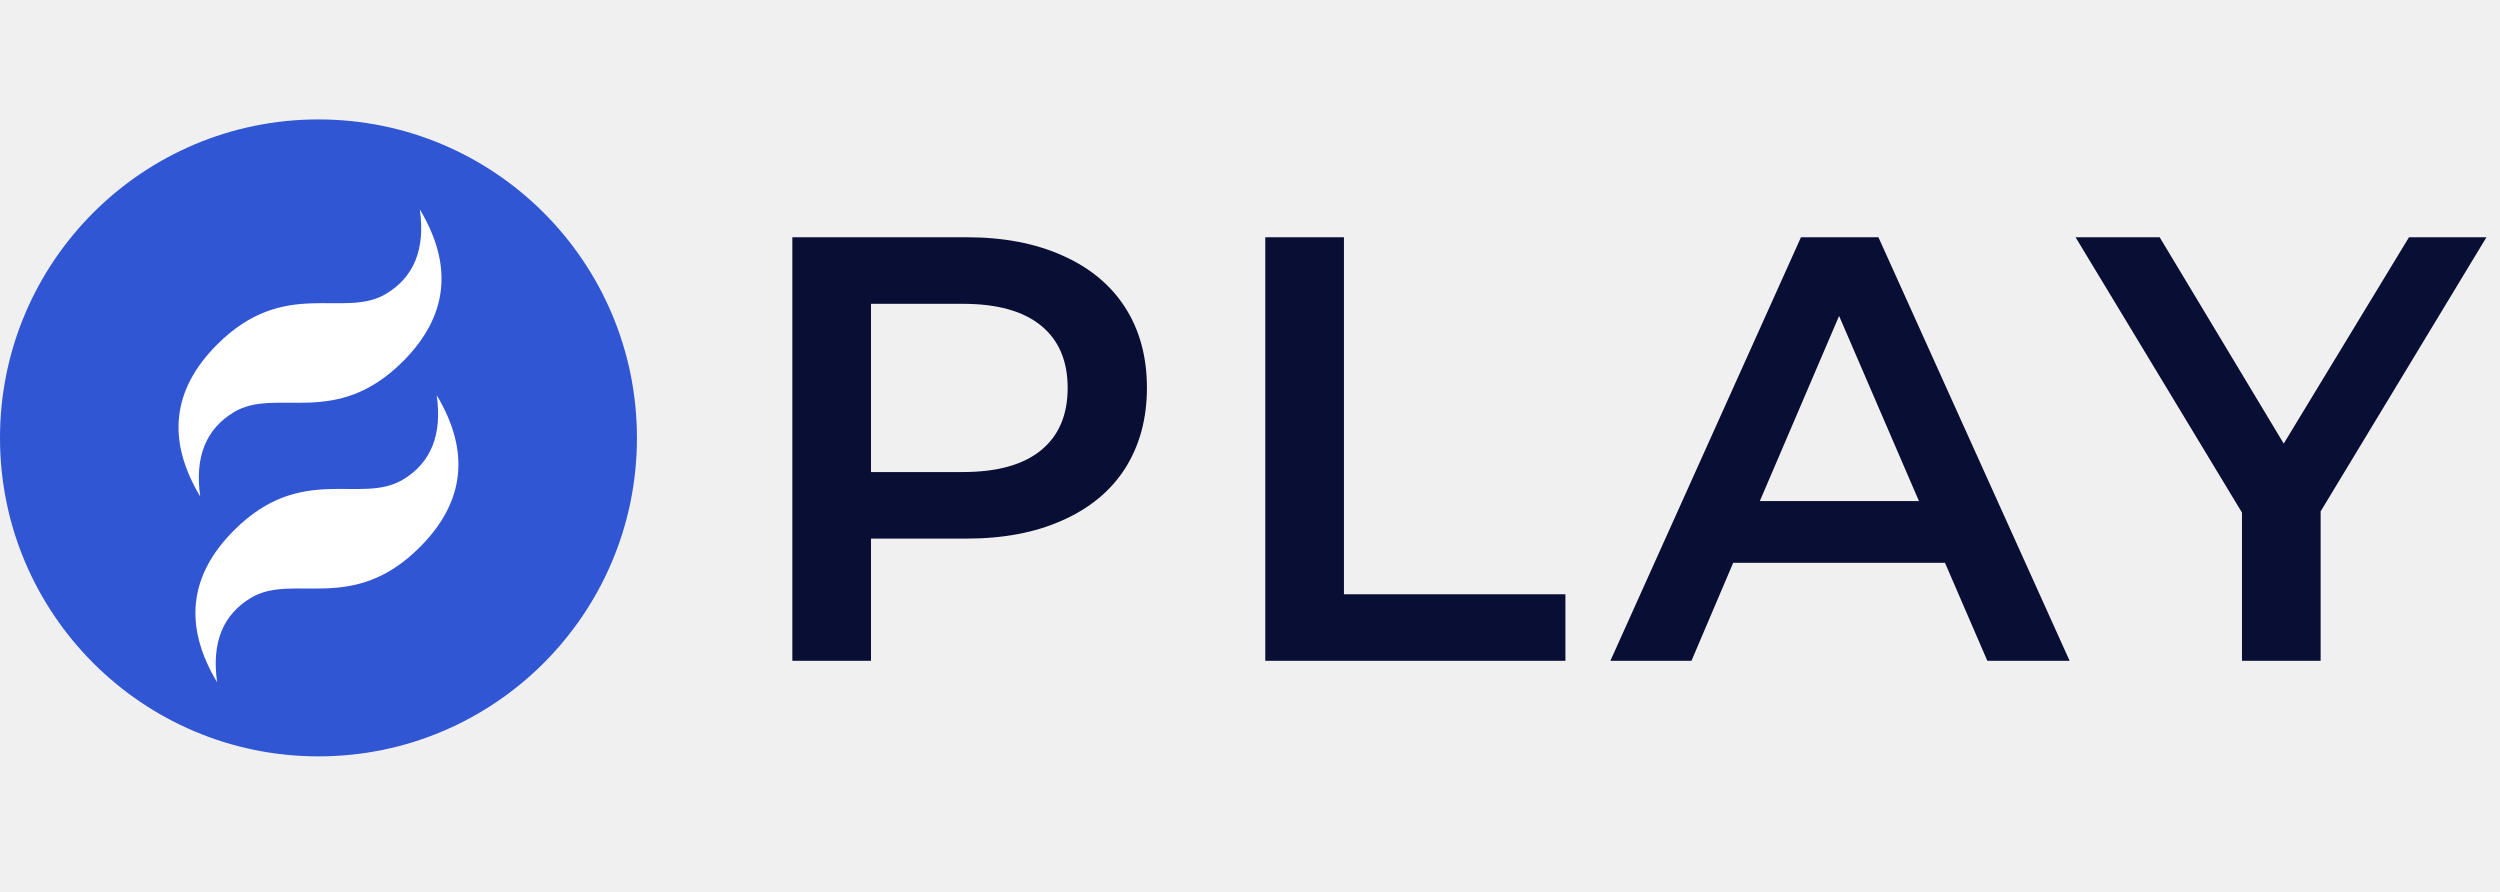
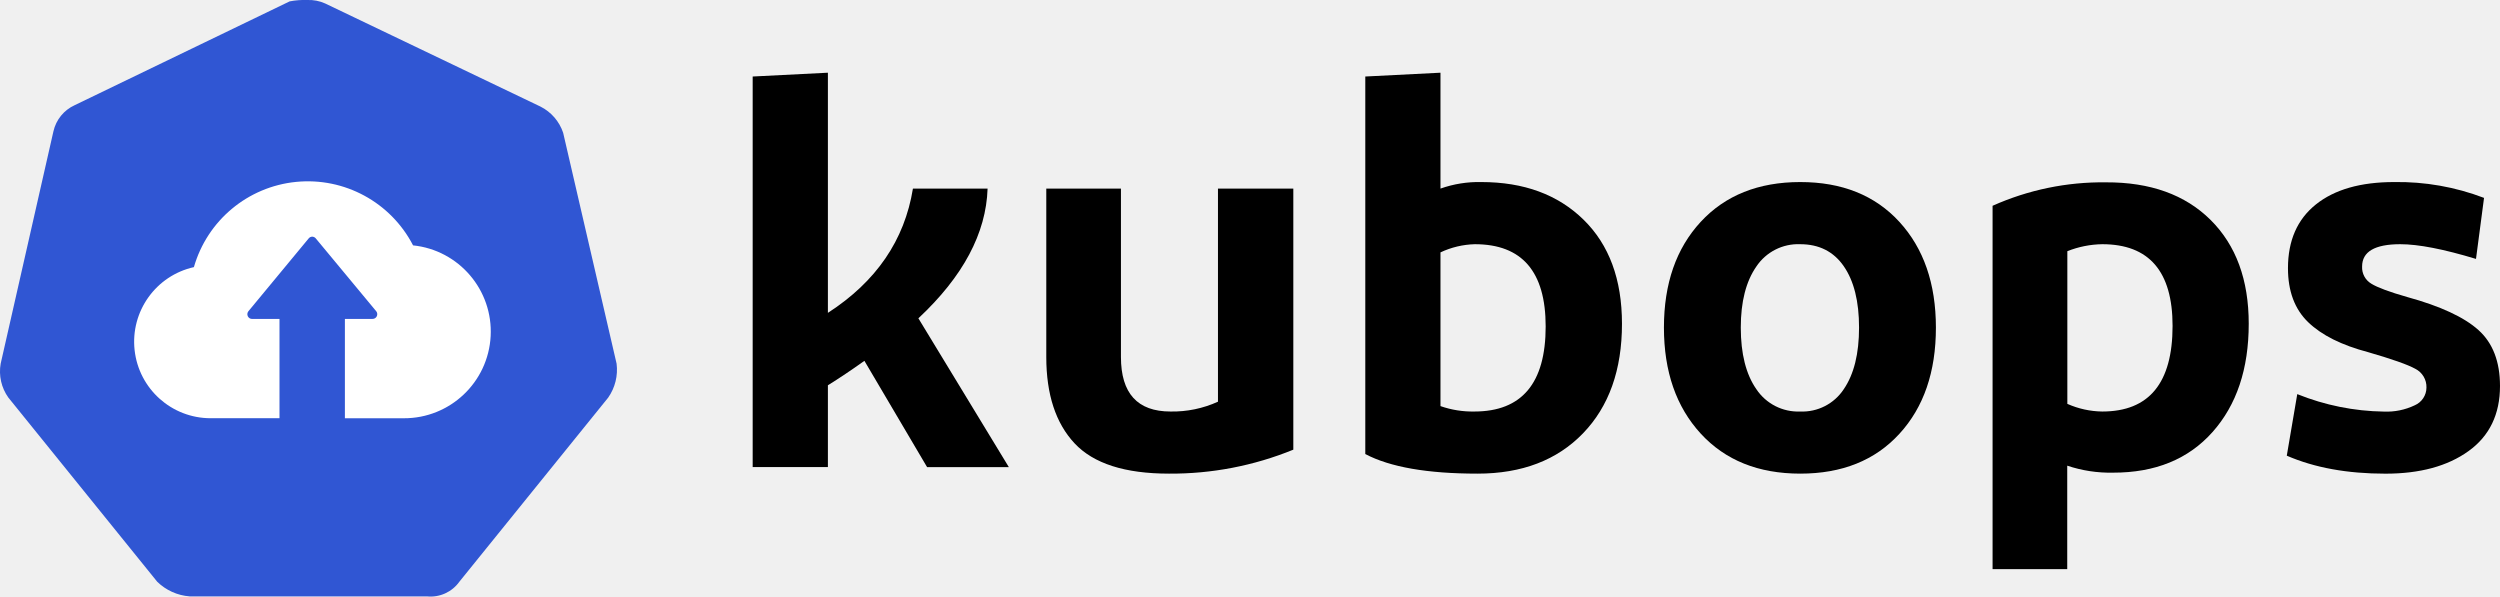
- <svg xmlns="http://www.w3.org/2000/svg" fill="none" height="56" viewBox="0 0 157 56" width="157">
-   <path d="m60.703 14.9c2.305 0 4.307.38 6.004 1.14 1.723.76 3.04 1.849 3.952 3.268s1.368 3.103 1.368 5.054c0 1.925-.456 3.61-1.368 5.054-.912 1.419-2.229 2.508-3.952 3.268-1.697.76-3.699 1.14-6.004 1.14h-6.004v7.676h-4.94v-26.6zm-.228 14.744c2.153 0 3.787-.456 4.902-1.368s1.672-2.217 1.672-3.914-.557-3.002-1.672-3.914-2.749-1.368-4.902-1.368h-5.776v10.564zm18.985-14.744h4.94v22.42h13.908v4.18h-18.848zm42.685 20.444h-13.3l-2.622 6.156h-5.092l11.97-26.6h4.864l12.008 26.6h-5.168zm-1.634-3.876-5.016-11.628-4.978 11.628zm25.225.646v9.386h-4.94v-9.31l-10.45-17.29h5.282l7.79 12.958 7.866-12.958h4.864z" fill="#090e34" />
-   <path d="m20 47.5c11.046 0 20-8.954 20-20s-8.954-20-20-20-20 8.954-20 20 8.954 20 20 20z" fill="#3056d3" />
-   <path clip-rule="evenodd" d="m12.575 31.182c-2.121-3.535-1.768-6.718 1.061-9.546 4.243-4.243 7.955-1.591 10.607-3.182 1.768-1.061 2.475-2.828 2.121-5.303 2.121 3.535 1.768 6.718-1.061 9.546-4.243 4.243-7.955 1.591-10.607 3.182-1.768 1.061-2.475 2.828-2.121 5.303zm1.061 11.667c-2.121-3.535-1.768-6.718 1.061-9.546 4.243-4.243 7.955-1.591 10.607-3.182 1.768-1.061 2.475-2.828 2.121-5.303 2.121 3.535 1.768 6.718-1.061 9.546-4.243 4.243-7.955 1.591-10.607 3.182-1.768 1.061-2.475 2.828-2.121 5.303z" fill="#fff" fill-rule="evenodd" />
+ <svg xmlns="http://www.w3.org/2000/svg" id="svg10488" viewBox="0 0 715.58 170.76">
+   <defs>
+     <style>.cls-1{fill:#3056d3;}.cls-2{isolation:isolate;}.cls-3{fill:#fff;}</style>
+   </defs>
+   <path id="path10349" class="cls-1" d="M167.6,43.1a13,13,0,0,0-6.5-7.5L99.5,6.1a11.34,11.34,0,0,0-5.1-1,22.38,22.38,0,0,0-5.1.4L27.8,35.2a10.84,10.84,0,0,0-6.1,7.5L6.6,109.2a12.86,12.86,0,0,0,2.2,9.7l42.6,52.7a14.82,14.82,0,0,0,9.3,4.2h67.9a10.13,10.13,0,0,0,9.3-4.2l42.6-52.7a13.92,13.92,0,0,0,2.4-9.7L167.6,43.1Z" transform="translate(-6.41 -5.1)" />
+   <g class="cls-2">
+     <path d="M271.77,138.8l-17.94-30.42q-5.46,3.9-10.45,7v23.4H221.85V27l21.53-1.09V94.65q20.75-13.41,24.34-35.57h21.37q-.63,19.2-19.81,37.13l25.89,42.59Z" transform="translate(-6.41 -5.1)" />
+     <path d="M341,140.67q-18.89,0-27-8.66t-8.11-24.72V59.08h21.37v48.21q0,15.6,14.19,15.6a31.42,31.42,0,0,0,13.58-2.81v-61H376.6v74.73A92.5,92.5,0,0,1,341,140.67Z" transform="translate(-6.41 -5.1)" />
+     <path d="M429.33,140.67q-21.52,0-32.13-5.61V27l21.52-1.09V59.08a32.69,32.69,0,0,1,11.7-1.87q18.25,0,29.25,10.77t11,29.79q0,19.82-11.15,31.36T429.33,140.67Zm-.93-17.78q20.43,0,20.43-24.34Q448.83,75,428.55,75a24.52,24.52,0,0,0-9.83,2.34v44A27.76,27.76,0,0,0,428.4,122.89Z" transform="translate(-6.41 -5.1)" />
+     <path d="M550.07,129.28q-10.44,11.4-28.39,11.39t-28.47-11.46q-10.53-11.48-10.53-30.35T493.21,68.6q10.53-11.38,28.47-11.39T550.07,68.6Q560.52,80,560.53,98.86,560.53,117.9,550.07,129.28Zm-40.94-12.79a14.37,14.37,0,0,0,12.55,6.4,14.2,14.2,0,0,0,12.48-6.4q4.37-6.39,4.37-17.63t-4.37-17.55Q529.8,75,521.68,75a14.39,14.39,0,0,0-12.55,6.39q-4.45,6.4-4.45,17.47Q504.68,110.1,509.13,116.49Z" transform="translate(-6.41 -5.1)" />
+     <path d="M639.15,68.05q10.92,10.85,10.92,29.72,0,19.35-10.37,31t-28.47,11.62a38.62,38.62,0,0,1-13.11-2V168H576.75v-104a77.09,77.09,0,0,1,32.45-6.71Q628.22,57.21,639.15,68.05Zm-41,52.65a25.43,25.43,0,0,0,10,2.19q20.11,0,20.12-24.49,0-23.4-20.12-23.4a28.09,28.09,0,0,0-10,2Z" transform="translate(-6.41 -5.1)" />
+     <path d="M715.12,79.21Q701.23,75,693.44,75q-10.92,0-10.92,6.39a5.4,5.4,0,0,0,2.65,4.92q2.66,1.64,10.3,3.82,14.19,3.9,20.35,9.44t6.17,16q0,12.16-9,18.64t-23.79,6.47q-16.38,0-28.24-5.15l3-17.62a68.84,68.84,0,0,0,24.81,5,18.62,18.62,0,0,0,8.81-1.8,5.54,5.54,0,0,0,3.36-5.07,5.81,5.81,0,0,0-3.2-5.38q-3.21-1.78-13.5-4.76-11.38-3-17.16-8.58T661.3,81.86q0-11.85,8-18.25t22.38-6.4a69.14,69.14,0,0,1,25.74,4.53Z" transform="translate(-6.41 -5.1)" />
+   </g>
+   <path class="cls-3" d="M124.64,75.33a33.92,33.92,0,0,0-62.73,6.23,21.89,21.89,0,0,0,4.75,43.25H86.41V96.39h-7.9a1.35,1.35,0,0,1-1-2.2L94.78,73.32a1.35,1.35,0,0,1,1-.48,1.36,1.36,0,0,1,1,.48l17.25,20.79a1.33,1.33,0,0,1,.36.92,1.34,1.34,0,0,1-1.34,1.35h-7.92v28.44H122a24.81,24.81,0,0,0,2.61-49.49Z" transform="translate(-6.41 -5.1)" />
</svg>
